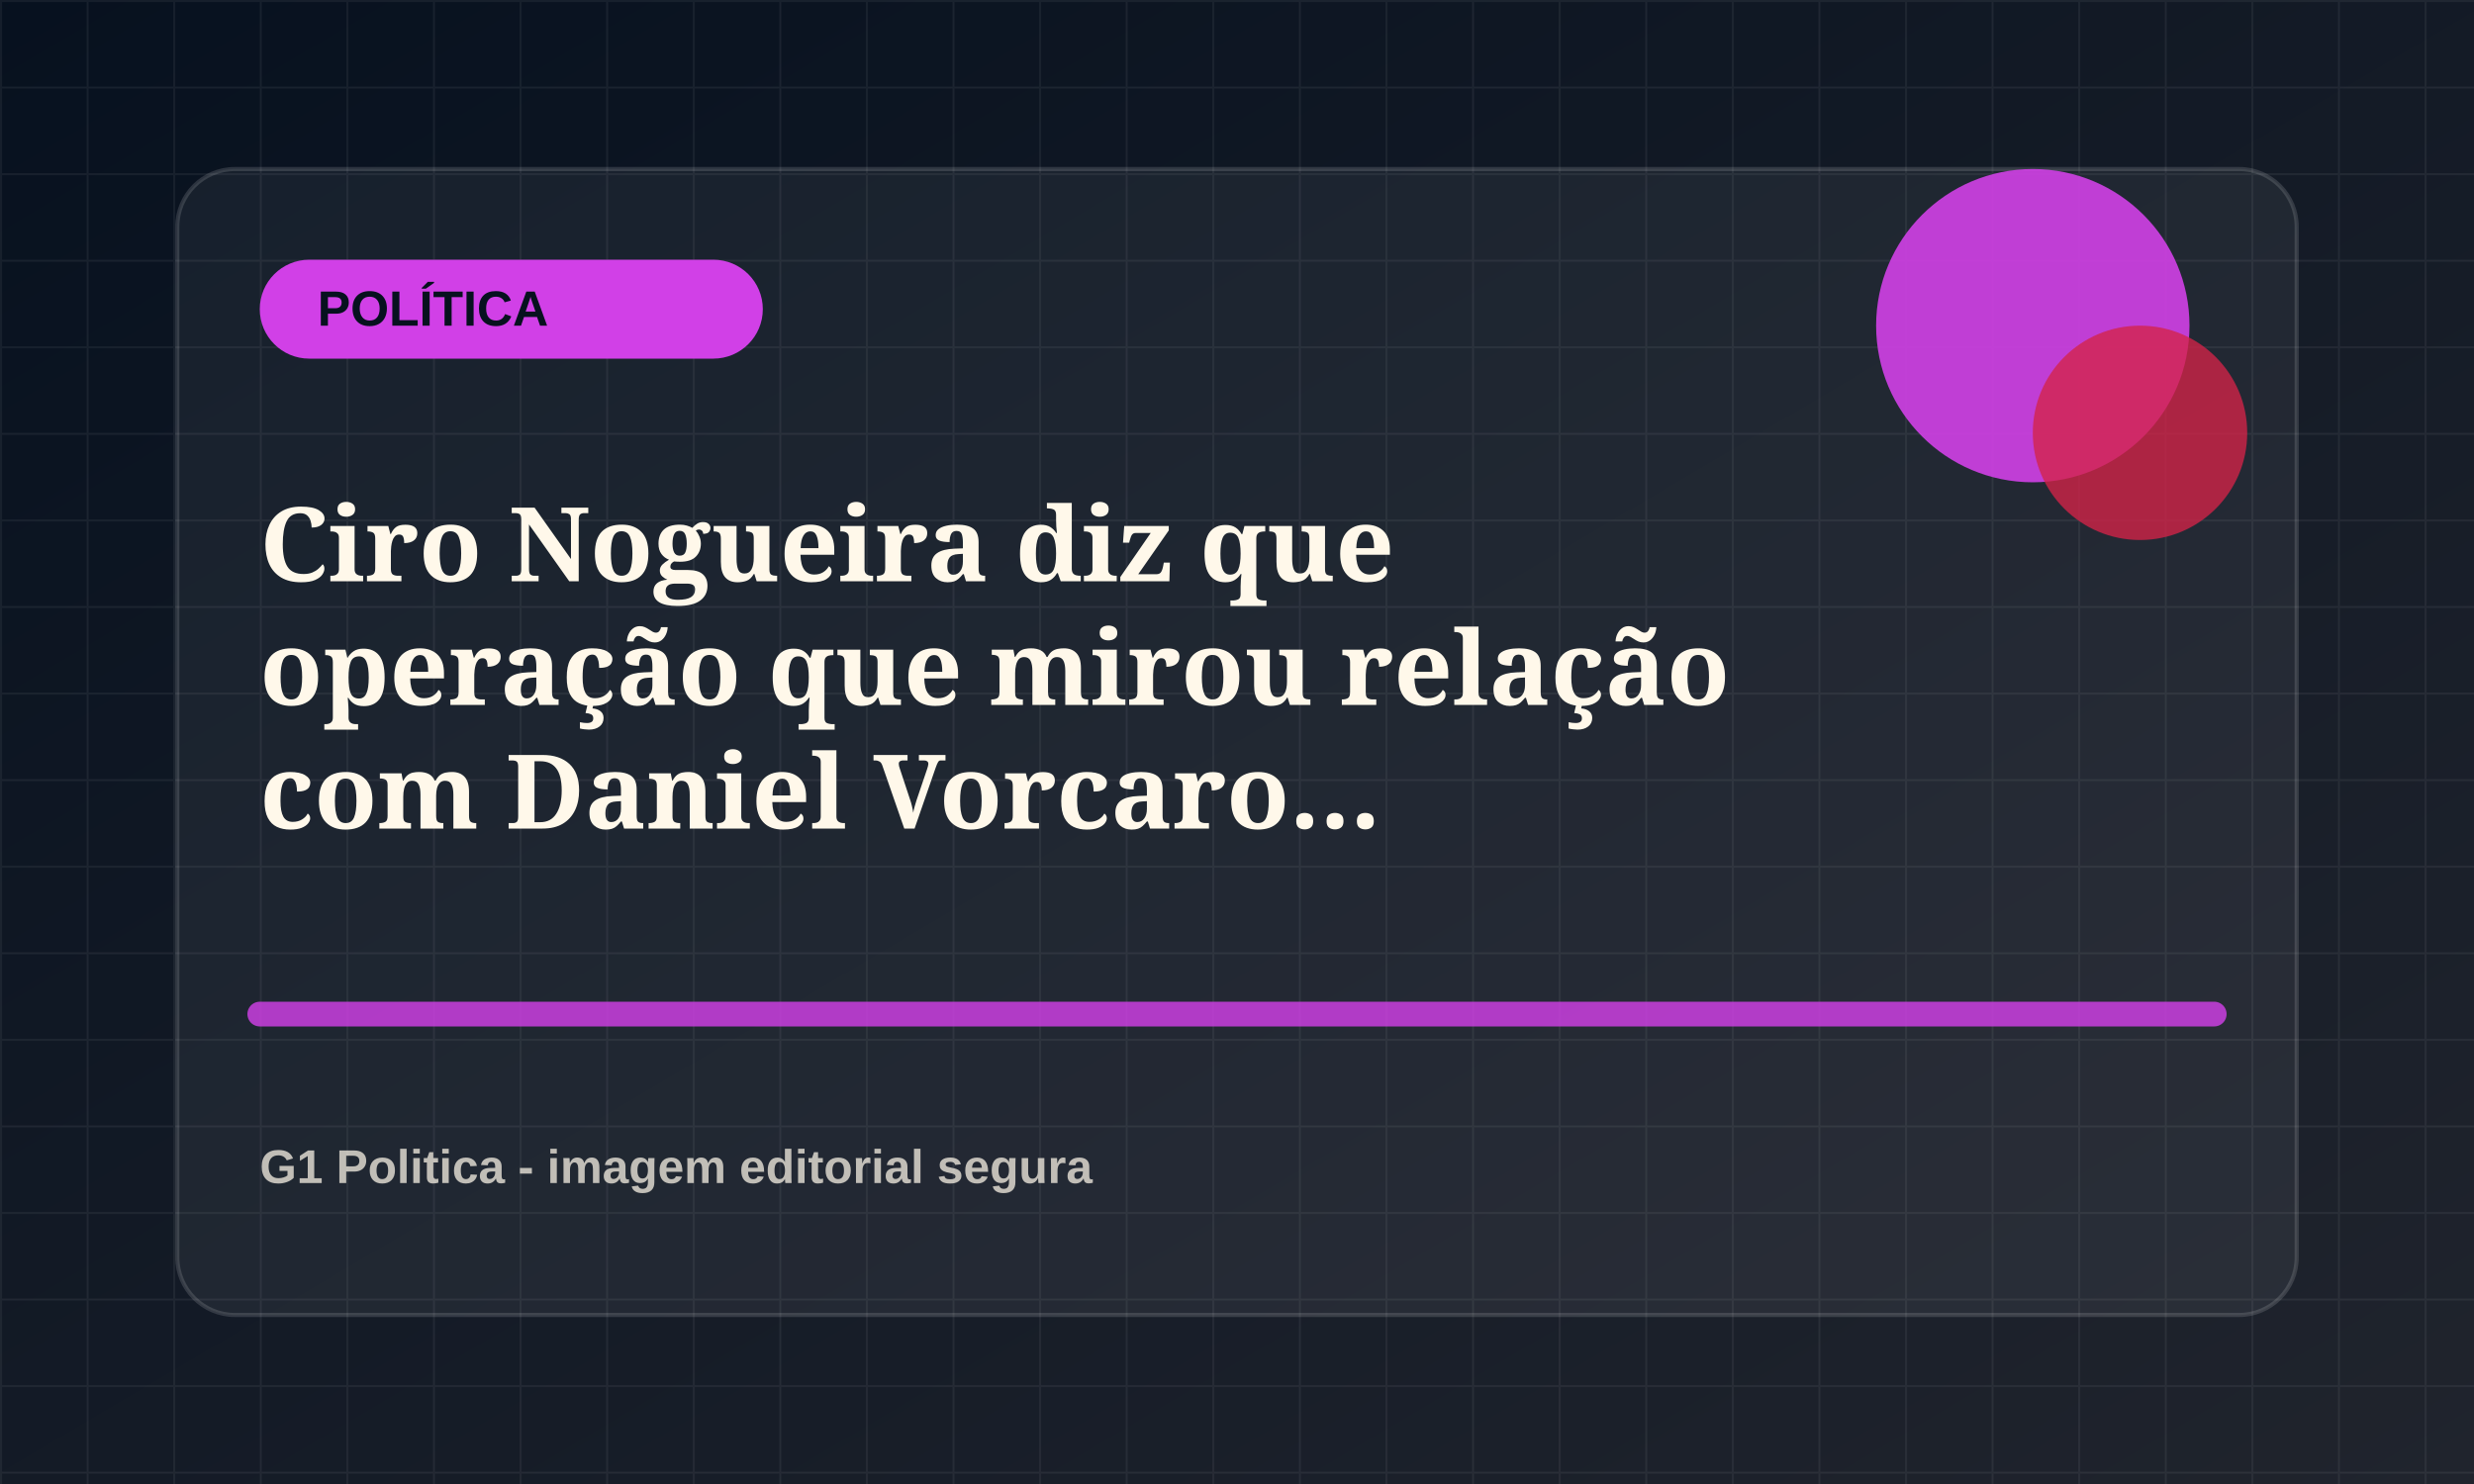
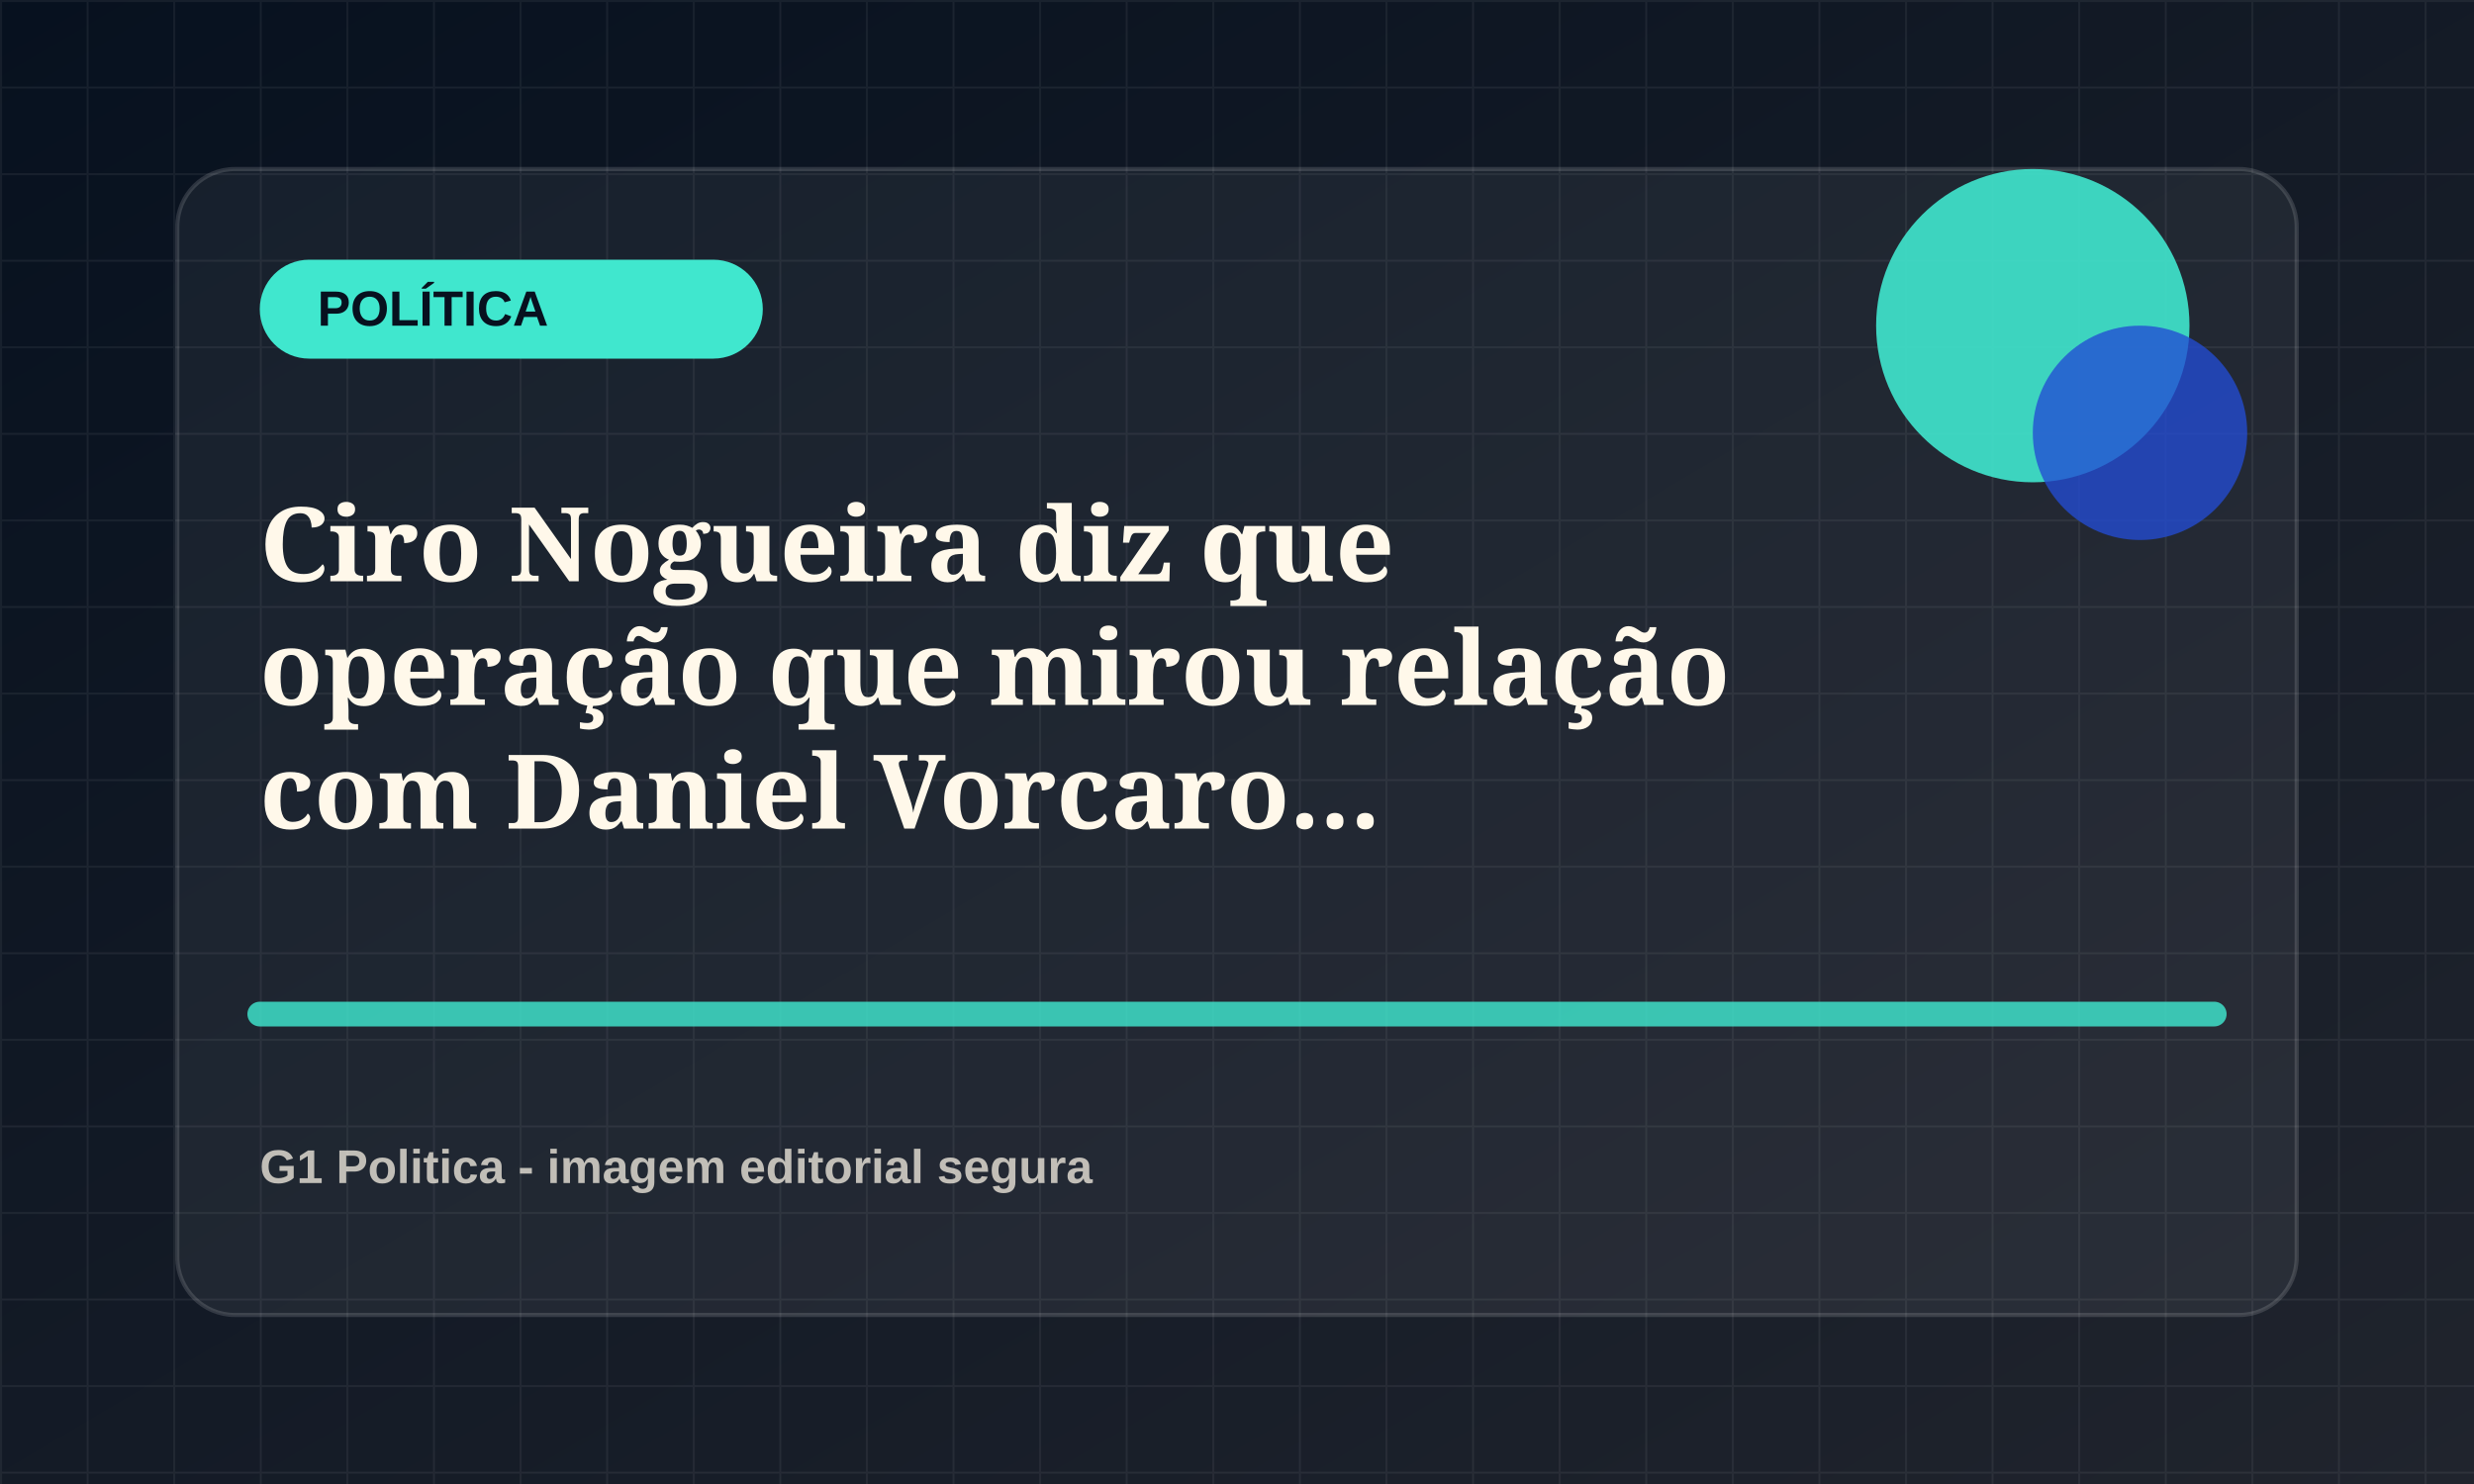
<svg xmlns="http://www.w3.org/2000/svg" viewBox="0 0 1200 720">
  <defs>
    <linearGradient id="bg" x1="0" x2="1" y1="0" y2="1">
      <stop offset="0" stop-color="#07111f" />
      <stop offset="1" stop-color="#20242d" />
    </linearGradient>
    <pattern id="grid" width="42" height="42" patternUnits="userSpaceOnUse">
      <path d="M42 0H0v42" fill="none" stroke="rgba(255,255,255,.055)" stroke-width="2" />
    </pattern>
  </defs>
  <rect width="1200" height="720" fill="url(#bg)" />
  <rect width="1200" height="720" fill="url(#grid)" />
  <rect x="86" y="82" width="1028" height="556" rx="28" fill="rgba(255,255,255,.055)" stroke="rgba(255,255,255,.14)" stroke-width="2" />
-   <rect x="126" y="126" width="244" height="48" rx="24" fill="hsl(292 78% 58%)" />
+   <rect x="126" y="126" width="244" height="48" rx="24" fill="hsl(171 78% 58%)" />
  <text x="154" y="158" fill="#07111f" font-family="Arial, sans-serif" font-size="24" font-weight="800">POLÍTICA</text>
-   <circle cx="986" cy="158" r="76" fill="hsl(292 78% 58%)" opacity=".9" />
-   <circle cx="1038" cy="210" r="52" fill="hsl(347 72% 48%)" opacity=".78" />
-   <path d="M126 492h948" stroke="hsl(292 78% 58%)" stroke-width="12" stroke-linecap="round" opacity=".82" />
+   <circle cx="986" cy="158" r="76" fill="hsl(171 78% 58%)" opacity=".9" />
+   <circle cx="1038" cy="210" r="52" fill="hsl(226 72% 48%)" opacity=".78" />
+   <path d="M126 492h948" stroke="hsl(171 78% 58%)" stroke-width="12" stroke-linecap="round" opacity=".82" />
  <text x="126" y="282" fill="#fff8ea" font-family="Georgia, serif" font-size="50" font-weight="700">
    <tspan x="126" dy="0">Ciro Nogueira diz que</tspan>
    <tspan x="126" dy="60">operação que mirou relação</tspan>
    <tspan x="126" dy="60">com Daniel Vorcaro...</tspan>
  </text>
  <text x="126" y="574" fill="rgba(255,248,234,.72)" font-family="Arial, sans-serif" font-size="23" font-weight="700">G1 Politica - imagem editorial segura</text>
</svg>
